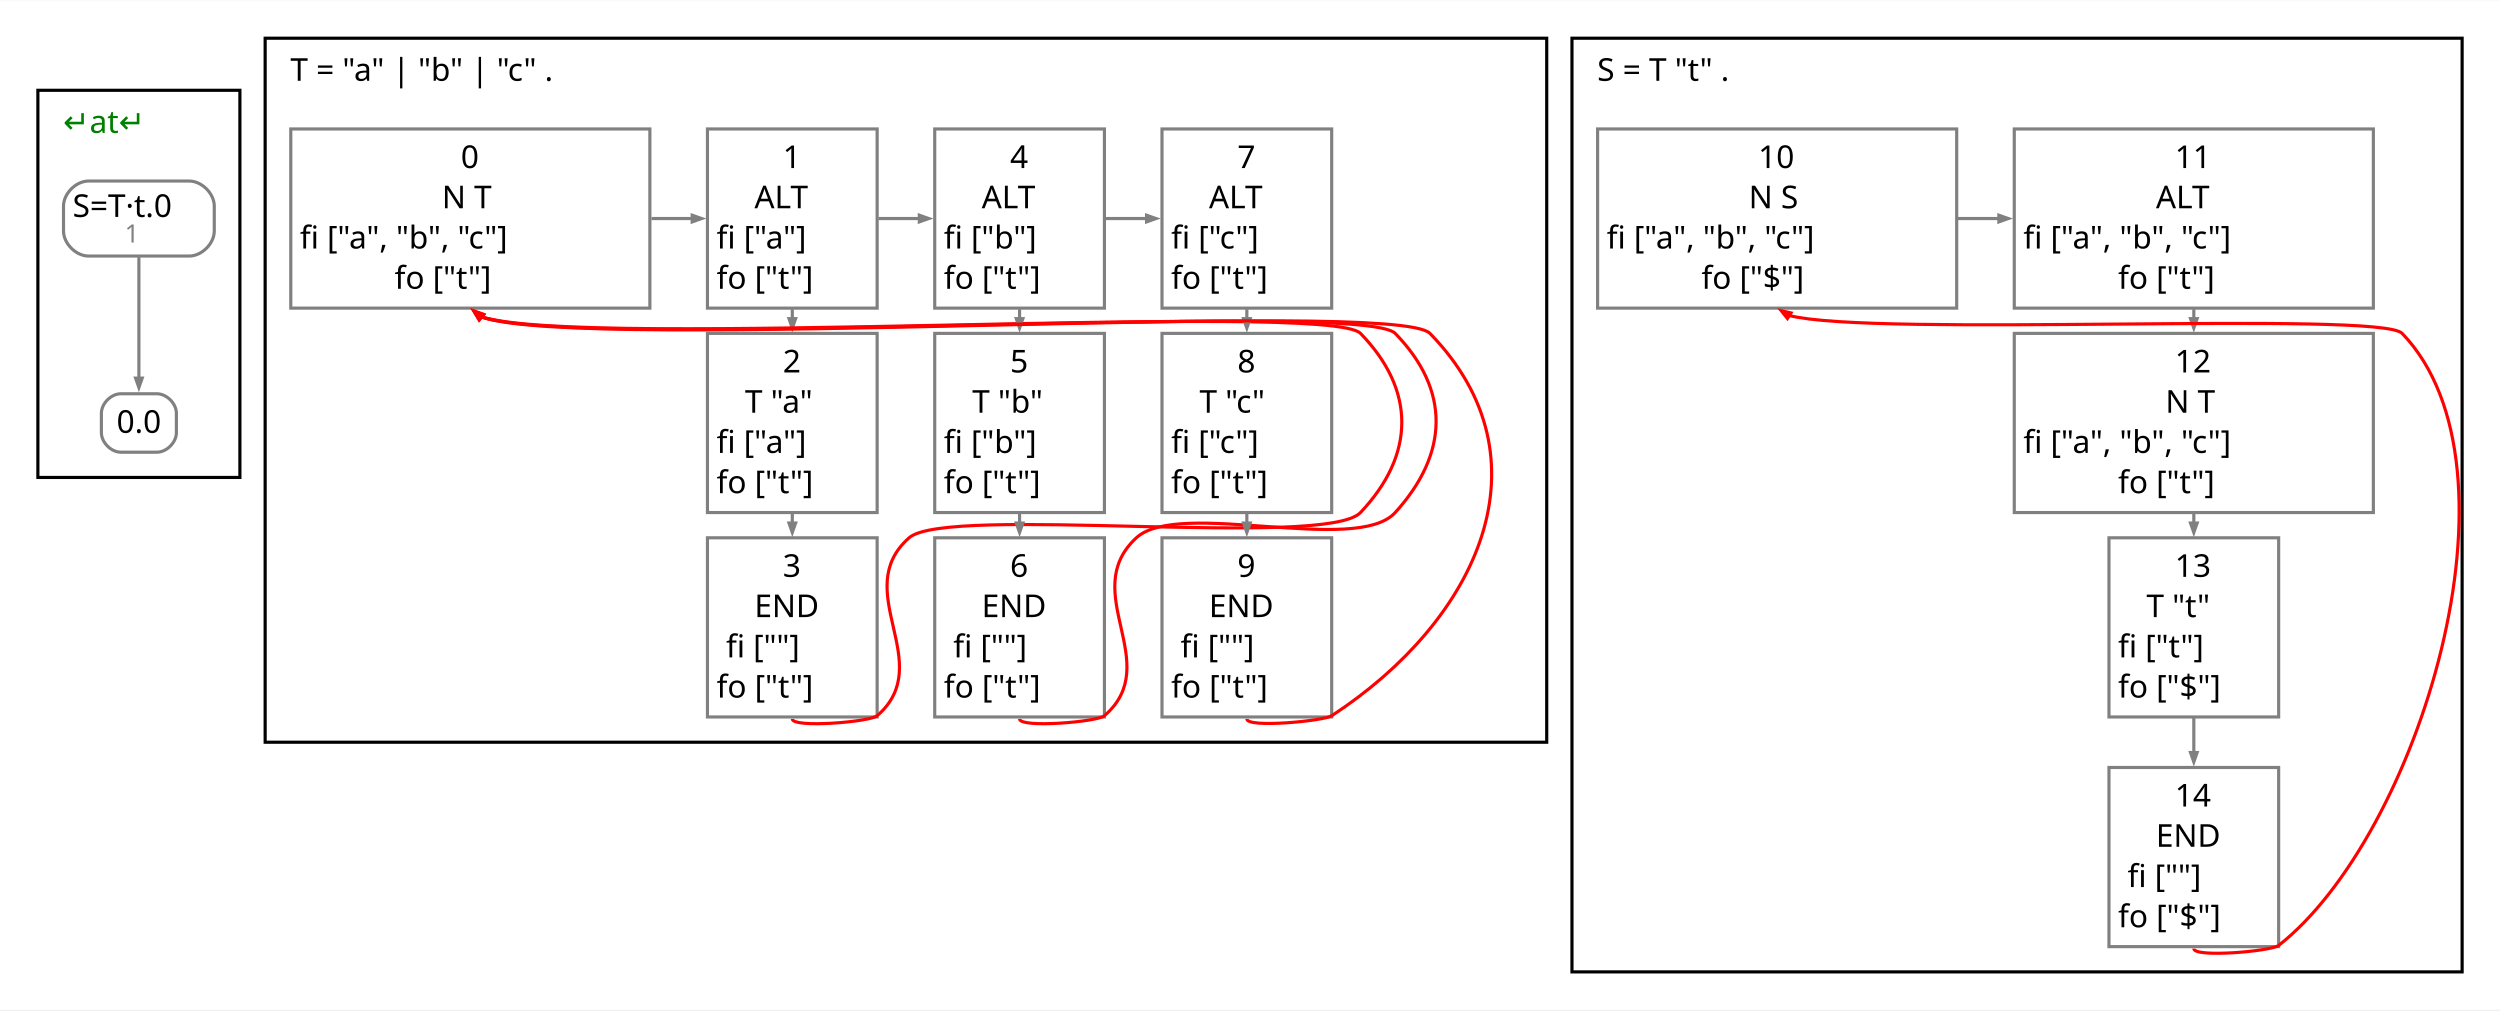
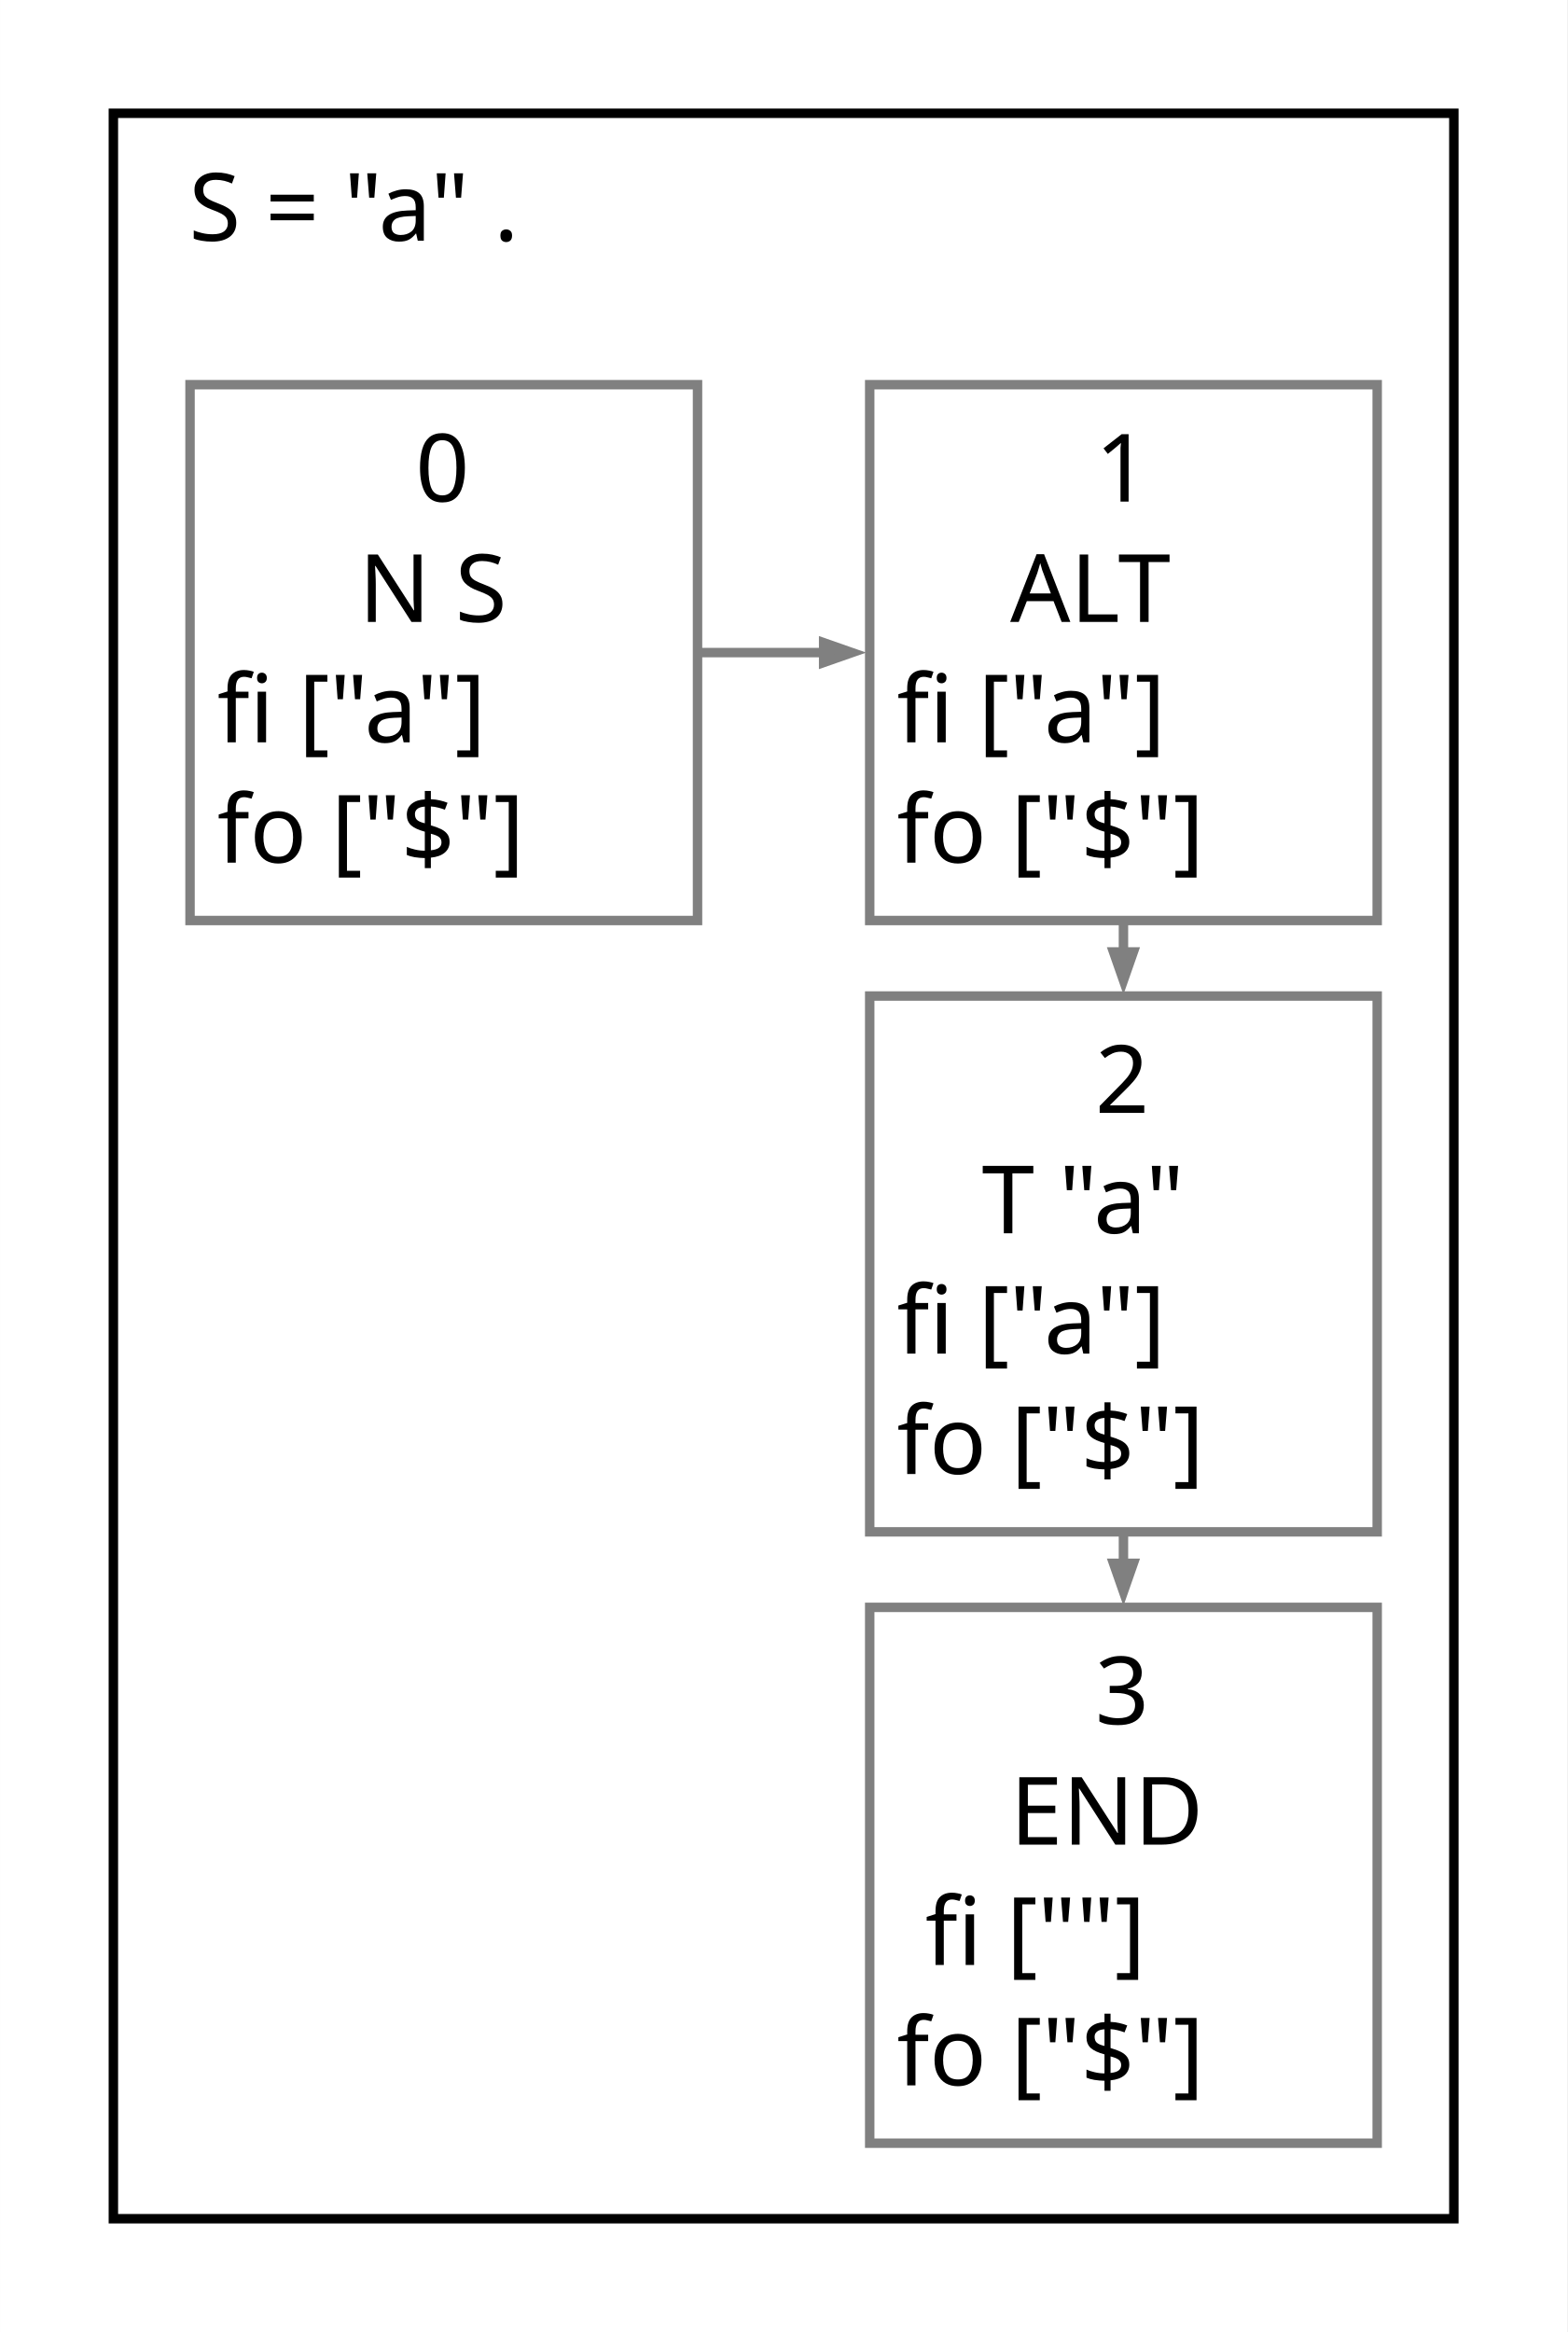
- <svg xmlns="http://www.w3.org/2000/svg" width="792pt" height="320pt" viewBox="0.00 0.00 792.00 319.79">
-   <g id="graph0" class="graph" transform="scale(1 1) rotate(0) translate(4 315.79)">
-     <polygon fill="white" stroke="none" points="-4,4 -4,-315.79 788,-315.79 788,4 -4,4" />
-     <g id="clust1" class="cluster">
-       <polygon fill="none" stroke="black" points="8,-164.64 8,-287.29 72,-287.29 72,-164.64 8,-164.64" />
-       <text text-anchor="start" x="16" y="-273.79" font-family="Menlo" font-size="10.00" fill="green">↵at↵</text>
-     </g>
+ <svg xmlns="http://www.w3.org/2000/svg" width="166pt" height="247pt" viewBox="0.00 0.00 166.00 247.03">
+   <g id="graph0" class="graph" transform="scale(1 1) rotate(0) translate(4 243.03)">
+     <polygon fill="white" stroke="none" points="-4,4 -4,-243.03 162,-243.03 162,4 -4,4" />
    <g id="clust2" class="cluster">
-       <polygon fill="none" stroke="black" points="80,-80.76 80,-303.79 486,-303.79 486,-80.76 80,-80.76" />
-       <text text-anchor="start" x="88" y="-290.29" font-family="Menlo" font-size="10.00">T = "a" | "b" | "c" .</text>
-     </g>
-     <g id="clust8" class="cluster">
-       <polygon fill="none" stroke="black" points="494,-8 494,-303.79 776,-303.79 776,-8 494,-8" />
-       <text text-anchor="start" x="502" y="-290.29" font-family="Menlo" font-size="10.00">S = T "t" .</text>
+       <polygon fill="none" stroke="black" points="8,-8 8,-231.03 150,-231.03 150,-8 8,-8" />
+       <text text-anchor="start" x="16" y="-217.53" font-family="Menlo" font-size="10.00">S = "a" .</text>
    </g>
    <g id="node1" class="node">
-       <path fill="none" stroke="gray" d="M55.96,-258.54C55.96,-258.54 24.04,-258.54 24.04,-258.54 20.08,-258.54 16.12,-254.58 16.12,-250.62 16.12,-250.62 16.12,-242.7 16.12,-242.7 16.12,-238.74 20.08,-234.78 24.04,-234.78 24.04,-234.78 55.96,-234.78 55.96,-234.78 59.92,-234.78 63.88,-238.74 63.88,-242.7 63.88,-242.7 63.88,-250.62 63.88,-250.62 63.88,-254.58 59.92,-258.54 55.96,-258.54" />
-       <text text-anchor="start" x="19" y="-247.16" font-family="Menlo" font-size="10.00">S=T·t.0</text>
-       <text text-anchor="start" x="35.5" y="-239.06" font-family="Menlo" font-size="8.00" fill="gray"> 1</text>
+       <polygon fill="none" stroke="gray" points="69.88,-202.28 16.12,-202.28 16.12,-145.52 69.88,-145.52 69.88,-202.28" />
+       <text text-anchor="start" x="40" y="-189.9" font-family="Menlo" font-size="10.00">0</text>
+       <text text-anchor="start" x="34" y="-177.15" font-family="Menlo" font-size="10.00">N S</text>
+       <text text-anchor="start" x="19" y="-164.4" font-family="Menlo" font-size="10.00">fi ["a"]</text>
+       <text text-anchor="start" x="19" y="-151.65" font-family="Menlo" font-size="10.00">fo ["$"]</text>
    </g>
    <g id="node2" class="node">
-       <path fill="none" stroke="gray" d="M45.71,-191.15C45.71,-191.15 34.29,-191.15 34.29,-191.15 31.2,-191.15 28.12,-188.07 28.12,-184.98 28.12,-184.98 28.12,-178.81 28.12,-178.81 28.12,-175.73 31.2,-172.64 34.29,-172.64 34.29,-172.64 45.71,-172.64 45.71,-172.64 48.8,-172.64 51.88,-175.73 51.88,-178.81 51.88,-178.81 51.88,-184.98 51.88,-184.98 51.88,-188.07 48.79,-191.15 45.71,-191.15" />
-       <text text-anchor="middle" x="40" y="-178.77" font-family="Menlo" font-size="10.00">0.0</text>
+       <polygon fill="none" stroke="gray" points="141.88,-202.28 88.12,-202.28 88.12,-145.52 141.88,-145.52 141.88,-202.28" />
+       <text text-anchor="start" x="112" y="-189.9" font-family="Menlo" font-size="10.00">1</text>
+       <text text-anchor="start" x="103" y="-177.15" font-family="Menlo" font-size="10.00">ALT </text>
+       <text text-anchor="start" x="91" y="-164.4" font-family="Menlo" font-size="10.00">fi ["a"]</text>
+       <text text-anchor="start" x="91" y="-151.65" font-family="Menlo" font-size="10.00">fo ["$"]</text>
+     </g>
+     <g id="edge3" class="edge">
+       <path fill="none" stroke="gray" d="M70.28,-173.9C74.65,-173.9 79.02,-173.9 83.38,-173.9" />
+       <polygon fill="gray" stroke="gray" points="83.24,-174.95 86.24,-173.9 83.24,-172.85 83.24,-174.95" />
+     </g>
+     <g id="node3" class="node">
+       <polygon fill="none" stroke="gray" points="141.88,-137.52 88.12,-137.52 88.12,-80.76 141.88,-80.76 141.88,-137.52" />
+       <text text-anchor="start" x="112" y="-125.14" font-family="Menlo" font-size="10.00">2</text>
+       <text text-anchor="start" x="100" y="-112.39" font-family="Menlo" font-size="10.00">T "a"</text>
+       <text text-anchor="start" x="91" y="-99.64" font-family="Menlo" font-size="10.00">fi ["a"]</text>
+       <text text-anchor="start" x="91" y="-86.89" font-family="Menlo" font-size="10.00">fo ["$"]</text>
+     </g>
+     <g id="edge2" class="edge">
+       <path fill="none" stroke="gray" d="M115,-145.19C115,-144.1 115,-143 115,-141.9" />
+       <polygon fill="gray" stroke="gray" points="116.05,-142.19 115,-139.19 113.95,-142.19 116.05,-142.19" />
+     </g>
+     <g id="node4" class="node">
+       <polygon fill="none" stroke="gray" points="141.88,-72.76 88.12,-72.76 88.12,-16 141.88,-16 141.88,-72.76" />
+       <text text-anchor="start" x="112" y="-60.38" font-family="Menlo" font-size="10.00">3</text>
+       <text text-anchor="start" x="103" y="-47.63" font-family="Menlo" font-size="10.00">END </text>
+       <text text-anchor="start" x="94" y="-34.88" font-family="Menlo" font-size="10.00">fi [""]</text>
+       <text text-anchor="start" x="91" y="-22.13" font-family="Menlo" font-size="10.00">fo ["$"]</text>
    </g>
    <g id="edge1" class="edge">
-       <path fill="none" stroke="gray" d="M40,-234.44C40,-223.61 40,-207.22 40,-195.84" />
-       <polygon fill="gray" stroke="gray" points="41.05,-196.11 40,-193.11 38.95,-196.11 41.05,-196.11" />
-     </g>
-     <g id="node3" class="node">
-       <polygon fill="none" stroke="gray" points="201.88,-275.04 88.12,-275.04 88.12,-218.28 201.88,-218.28 201.88,-275.04" />
-       <text text-anchor="start" x="142" y="-262.66" font-family="Menlo" font-size="10.00">0</text>
-       <text text-anchor="start" x="136" y="-249.91" font-family="Menlo" font-size="10.00">N T</text>
-       <text text-anchor="start" x="91" y="-237.16" font-family="Menlo" font-size="10.00">fi ["a", "b", "c"]</text>
-       <text text-anchor="start" x="121" y="-224.41" font-family="Menlo" font-size="10.00">fo ["t"]</text>
-     </g>
-     <g id="node4" class="node">
-       <polygon fill="none" stroke="gray" points="273.88,-275.04 220.12,-275.04 220.12,-218.28 273.88,-218.28 273.88,-275.04" />
-       <text text-anchor="start" x="244" y="-262.66" font-family="Menlo" font-size="10.00">1</text>
-       <text text-anchor="start" x="235" y="-249.91" font-family="Menlo" font-size="10.00">ALT </text>
-       <text text-anchor="start" x="223" y="-237.16" font-family="Menlo" font-size="10.00">fi ["a"]</text>
-       <text text-anchor="start" x="223" y="-224.41" font-family="Menlo" font-size="10.00">fo ["t"]</text>
-     </g>
-     <g id="edge10" class="edge">
-       <path fill="none" stroke="gray" d="M202.38,-246.66C206.73,-246.66 211.09,-246.66 215.45,-246.66" />
-       <polygon fill="gray" stroke="gray" points="215.29,-247.71 218.29,-246.66 215.29,-245.61 215.29,-247.71" />
-     </g>
-     <g id="node5" class="node">
-       <polygon fill="none" stroke="gray" points="273.88,-210.28 220.12,-210.28 220.12,-153.52 273.88,-153.52 273.88,-210.28" />
-       <text text-anchor="start" x="244" y="-197.9" font-family="Menlo" font-size="10.00">2</text>
-       <text text-anchor="start" x="232" y="-185.15" font-family="Menlo" font-size="10.00">T "a"</text>
-       <text text-anchor="start" x="223" y="-172.4" font-family="Menlo" font-size="10.00">fi ["a"]</text>
-       <text text-anchor="start" x="223" y="-159.65" font-family="Menlo" font-size="10.00">fo ["t"]</text>
-     </g>
-     <g id="edge3" class="edge">
-       <path fill="none" stroke="gray" d="M247,-217.95C247,-216.86 247,-215.76 247,-214.66" />
-       <polygon fill="gray" stroke="gray" points="248.05,-214.95 247,-211.95 245.95,-214.95 248.05,-214.95" />
-     </g>
-     <g id="node7" class="node">
-       <polygon fill="none" stroke="gray" points="345.88,-275.04 292.12,-275.04 292.12,-218.28 345.88,-218.28 345.88,-275.04" />
-       <text text-anchor="start" x="316" y="-262.66" font-family="Menlo" font-size="10.00">4</text>
-       <text text-anchor="start" x="307" y="-249.91" font-family="Menlo" font-size="10.00">ALT </text>
-       <text text-anchor="start" x="295" y="-237.16" font-family="Menlo" font-size="10.00">fi ["b"]</text>
-       <text text-anchor="start" x="295" y="-224.41" font-family="Menlo" font-size="10.00">fo ["t"]</text>
-     </g>
-     <g id="edge9" class="edge">
-       <path fill="none" stroke="gray" d="M274.28,-246.66C278.65,-246.66 283.02,-246.66 287.38,-246.66" />
-       <polygon fill="gray" stroke="gray" points="287.24,-247.71 290.24,-246.66 287.24,-245.61 287.24,-247.71" />
-     </g>
-     <g id="node6" class="node">
-       <polygon fill="none" stroke="gray" points="273.88,-145.52 220.12,-145.52 220.12,-88.76 273.88,-88.76 273.88,-145.52" />
-       <text text-anchor="start" x="244" y="-133.14" font-family="Menlo" font-size="10.00">3</text>
-       <text text-anchor="start" x="235" y="-120.39" font-family="Menlo" font-size="10.00">END </text>
-       <text text-anchor="start" x="226" y="-107.64" font-family="Menlo" font-size="10.00">fi [""]</text>
-       <text text-anchor="start" x="223" y="-94.89" font-family="Menlo" font-size="10.00">fo ["t"]</text>
-     </g>
-     <g id="edge2" class="edge">
-       <path fill="none" stroke="gray" d="M247,-153.19C247,-152.1 247,-151 247,-149.9" />
-       <polygon fill="gray" stroke="gray" points="248.05,-150.19 247,-147.19 245.95,-150.19 248.05,-150.19" />
-     </g>
-     <g id="edge25" class="edge">
-       <path fill="none" stroke="red" d="M247,-88.14C247,-85.15 271.62,-87.18 273.88,-89.14 293.1,-105.83 264.94,-128.65 284,-145.52 295.92,-156.07 416.07,-141.96 427,-153.52 444.33,-171.85 444.58,-192.19 427,-210.28 416.8,-220.77 179.86,-204.99 148.43,-215.6" />
-       <polygon fill="red" stroke="red" points="147.91,-214.67 146.19,-217.35 149.2,-216.33 147.91,-214.67" />
-     </g>
-     <g id="node8" class="node">
-       <polygon fill="none" stroke="gray" points="345.88,-210.28 292.12,-210.28 292.12,-153.52 345.88,-153.52 345.88,-210.28" />
-       <text text-anchor="start" x="316" y="-197.9" font-family="Menlo" font-size="10.00">5</text>
-       <text text-anchor="start" x="304" y="-185.15" font-family="Menlo" font-size="10.00">T "b"</text>
-       <text text-anchor="start" x="295" y="-172.4" font-family="Menlo" font-size="10.00">fi ["b"]</text>
-       <text text-anchor="start" x="295" y="-159.65" font-family="Menlo" font-size="10.00">fo ["t"]</text>
-     </g>
-     <g id="edge5" class="edge">
-       <path fill="none" stroke="gray" d="M319,-217.95C319,-216.86 319,-215.76 319,-214.66" />
-       <polygon fill="gray" stroke="gray" points="320.05,-214.95 319,-211.95 317.95,-214.95 320.05,-214.95" />
-     </g>
-     <g id="node10" class="node">
-       <polygon fill="none" stroke="gray" points="417.88,-275.04 364.12,-275.04 364.12,-218.28 417.88,-218.28 417.88,-275.04" />
-       <text text-anchor="start" x="388" y="-262.66" font-family="Menlo" font-size="10.00">7</text>
-       <text text-anchor="start" x="379" y="-249.91" font-family="Menlo" font-size="10.00">ALT </text>
-       <text text-anchor="start" x="367" y="-237.16" font-family="Menlo" font-size="10.00">fi ["c"]</text>
-       <text text-anchor="start" x="367" y="-224.41" font-family="Menlo" font-size="10.00">fo ["t"]</text>
-     </g>
-     <g id="edge8" class="edge">
-       <path fill="none" stroke="gray" d="M346.28,-246.66C350.65,-246.66 355.02,-246.66 359.38,-246.66" />
-       <polygon fill="gray" stroke="gray" points="359.24,-247.71 362.24,-246.66 359.24,-245.61 359.24,-247.71" />
-     </g>
-     <g id="node9" class="node">
-       <polygon fill="none" stroke="gray" points="345.88,-145.52 292.12,-145.52 292.12,-88.76 345.88,-88.76 345.88,-145.52" />
-       <text text-anchor="start" x="316" y="-133.14" font-family="Menlo" font-size="10.00">6</text>
-       <text text-anchor="start" x="307" y="-120.39" font-family="Menlo" font-size="10.00">END </text>
-       <text text-anchor="start" x="298" y="-107.64" font-family="Menlo" font-size="10.00">fi [""]</text>
-       <text text-anchor="start" x="295" y="-94.89" font-family="Menlo" font-size="10.00">fo ["t"]</text>
-     </g>
-     <g id="edge4" class="edge">
-       <path fill="none" stroke="gray" d="M319,-153.19C319,-152.1 319,-151 319,-149.9" />
-       <polygon fill="gray" stroke="gray" points="320.05,-150.19 319,-147.19 317.95,-150.19 320.05,-150.19" />
-     </g>
-     <g id="edge26" class="edge">
-       <path fill="none" stroke="red" d="M319,-88.14C319,-85.15 343.62,-87.18 345.88,-89.14 365.1,-105.83 337.29,-128.26 356,-145.52 369.46,-157.94 425.7,-139.96 438,-153.52 454.95,-172.2 455.59,-192.2 438,-210.28 427.35,-221.22 179.15,-204.37 148.17,-215.63" />
-       <polygon fill="red" stroke="red" points="147.79,-214.58 146.16,-217.31 149.14,-216.19 147.79,-214.58" />
-     </g>
-     <g id="node11" class="node">
-       <polygon fill="none" stroke="gray" points="417.88,-210.28 364.12,-210.28 364.12,-153.52 417.88,-153.52 417.88,-210.28" />
-       <text text-anchor="start" x="388" y="-197.9" font-family="Menlo" font-size="10.00">8</text>
-       <text text-anchor="start" x="376" y="-185.15" font-family="Menlo" font-size="10.00">T "c"</text>
-       <text text-anchor="start" x="367" y="-172.4" font-family="Menlo" font-size="10.00">fi ["c"]</text>
-       <text text-anchor="start" x="367" y="-159.65" font-family="Menlo" font-size="10.00">fo ["t"]</text>
-     </g>
-     <g id="edge7" class="edge">
-       <path fill="none" stroke="gray" d="M391,-217.95C391,-216.86 391,-215.76 391,-214.66" />
-       <polygon fill="gray" stroke="gray" points="392.05,-214.95 391,-211.95 389.95,-214.95 392.05,-214.95" />
-     </g>
-     <g id="node12" class="node">
-       <polygon fill="none" stroke="gray" points="417.88,-145.52 364.12,-145.52 364.12,-88.76 417.88,-88.76 417.88,-145.52" />
-       <text text-anchor="start" x="388" y="-133.14" font-family="Menlo" font-size="10.00">9</text>
-       <text text-anchor="start" x="379" y="-120.39" font-family="Menlo" font-size="10.00">END </text>
-       <text text-anchor="start" x="370" y="-107.64" font-family="Menlo" font-size="10.00">fi [""]</text>
-       <text text-anchor="start" x="367" y="-94.89" font-family="Menlo" font-size="10.00">fo ["t"]</text>
-     </g>
-     <g id="edge6" class="edge">
-       <path fill="none" stroke="gray" d="M391,-153.19C391,-152.1 391,-151 391,-149.9" />
-       <polygon fill="gray" stroke="gray" points="392.05,-150.19 391,-147.19 389.95,-150.19 392.05,-150.19" />
-     </g>
-     <g id="edge27" class="edge">
-       <path fill="none" stroke="red" d="M391,-88.14C391,-85.15 415.38,-87.5 417.88,-89.14 464.41,-119.55 487.79,-170.46 449,-210.28 437.95,-221.63 180.43,-203.88 148.28,-215.54" />
-       <polygon fill="red" stroke="red" points="147.79,-214.58 146.16,-217.31 149.14,-216.19 147.79,-214.58" />
-     </g>
-     <g id="node15" class="node">
-       <polygon fill="none" stroke="gray" points="615.88,-275.04 502.12,-275.04 502.12,-218.28 615.88,-218.28 615.88,-275.04" />
-       <text text-anchor="start" x="553" y="-262.66" font-family="Menlo" font-size="10.00">10</text>
-       <text text-anchor="start" x="550" y="-249.91" font-family="Menlo" font-size="10.00">N S</text>
-       <text text-anchor="start" x="505" y="-237.16" font-family="Menlo" font-size="10.00">fi ["a", "b", "c"]</text>
-       <text text-anchor="start" x="535" y="-224.41" font-family="Menlo" font-size="10.00">fo ["$"]</text>
-     </g>
-     <g id="node16" class="node">
-       <polygon fill="none" stroke="gray" points="747.88,-275.04 634.12,-275.04 634.12,-218.28 747.88,-218.28 747.88,-275.04" />
-       <text text-anchor="start" x="685" y="-262.66" font-family="Menlo" font-size="10.00">11</text>
-       <text text-anchor="start" x="679" y="-249.91" font-family="Menlo" font-size="10.00">ALT </text>
-       <text text-anchor="start" x="637" y="-237.16" font-family="Menlo" font-size="10.00">fi ["a", "b", "c"]</text>
-       <text text-anchor="start" x="667" y="-224.41" font-family="Menlo" font-size="10.00">fo ["t"]</text>
-     </g>
-     <g id="edge18" class="edge">
-       <path fill="none" stroke="gray" d="M616.23,-246.66C620.62,-246.66 625,-246.66 629.38,-246.66" />
-       <polygon fill="gray" stroke="gray" points="629.24,-247.71 632.24,-246.66 629.24,-245.61 629.24,-247.71" />
-     </g>
-     <g id="node17" class="node">
-       <polygon fill="none" stroke="gray" points="747.88,-210.28 634.12,-210.28 634.12,-153.52 747.88,-153.52 747.88,-210.28" />
-       <text text-anchor="start" x="685" y="-197.9" font-family="Menlo" font-size="10.00">12</text>
-       <text text-anchor="start" x="682" y="-185.15" font-family="Menlo" font-size="10.00">N T</text>
-       <text text-anchor="start" x="637" y="-172.4" font-family="Menlo" font-size="10.00">fi ["a", "b", "c"]</text>
-       <text text-anchor="start" x="667" y="-159.65" font-family="Menlo" font-size="10.00">fo ["t"]</text>
-     </g>
-     <g id="edge17" class="edge">
-       <path fill="none" stroke="gray" d="M691,-217.95C691,-216.86 691,-215.76 691,-214.66" />
-       <polygon fill="gray" stroke="gray" points="692.05,-214.95 691,-211.95 689.95,-214.95 692.05,-214.95" />
-     </g>
-     <g id="node18" class="node">
-       <polygon fill="none" stroke="gray" points="717.88,-145.52 664.12,-145.52 664.12,-88.76 717.88,-88.76 717.88,-145.52" />
-       <text text-anchor="start" x="685" y="-133.14" font-family="Menlo" font-size="10.00">13</text>
-       <text text-anchor="start" x="676" y="-120.39" font-family="Menlo" font-size="10.00">T "t"</text>
-       <text text-anchor="start" x="667" y="-107.64" font-family="Menlo" font-size="10.00">fi ["t"]</text>
-       <text text-anchor="start" x="667" y="-94.89" font-family="Menlo" font-size="10.00">fo ["$"]</text>
-     </g>
-     <g id="edge16" class="edge">
-       <path fill="none" stroke="gray" d="M691,-153.19C691,-152.1 691,-151 691,-149.9" />
-       <polygon fill="gray" stroke="gray" points="692.05,-150.19 691,-147.19 689.95,-150.19 692.05,-150.19" />
-     </g>
-     <g id="node19" class="node">
-       <polygon fill="none" stroke="gray" points="717.88,-72.76 664.12,-72.76 664.12,-16 717.88,-16 717.88,-72.76" />
-       <text text-anchor="start" x="685" y="-60.38" font-family="Menlo" font-size="10.00">14</text>
-       <text text-anchor="start" x="679" y="-47.63" font-family="Menlo" font-size="10.00">END </text>
-       <text text-anchor="start" x="670" y="-34.88" font-family="Menlo" font-size="10.00">fi [""]</text>
-       <text text-anchor="start" x="667" y="-22.13" font-family="Menlo" font-size="10.00">fo ["$"]</text>
-     </g>
-     <g id="edge15" class="edge">
-       <path fill="none" stroke="gray" d="M691,-88.58C691,-84.9 691,-81.1 691,-77.35" />
-       <polygon fill="gray" stroke="gray" points="692.05,-77.49 691,-74.5 689.95,-77.5 692.05,-77.49" />
-     </g>
-     <g id="edge28" class="edge">
-       <path fill="none" stroke="red" d="M691,-15.38C691,-12.39 715.53,-14.54 717.88,-16.38 762.13,-51.08 798.12,-167.46 757,-210.28 750,-217.57 589,-208.94 562.64,-215.99" />
-       <polygon fill="red" stroke="red" points="562.26,-214.99 560.28,-217.47 563.38,-216.76 562.26,-214.99" />
+       <path fill="none" stroke="gray" d="M115,-80.43C115,-79.34 115,-78.24 115,-77.14" />
+       <polygon fill="gray" stroke="gray" points="116.05,-77.43 115,-74.43 113.95,-77.43 116.05,-77.43" />
    </g>
  </g>
</svg>
